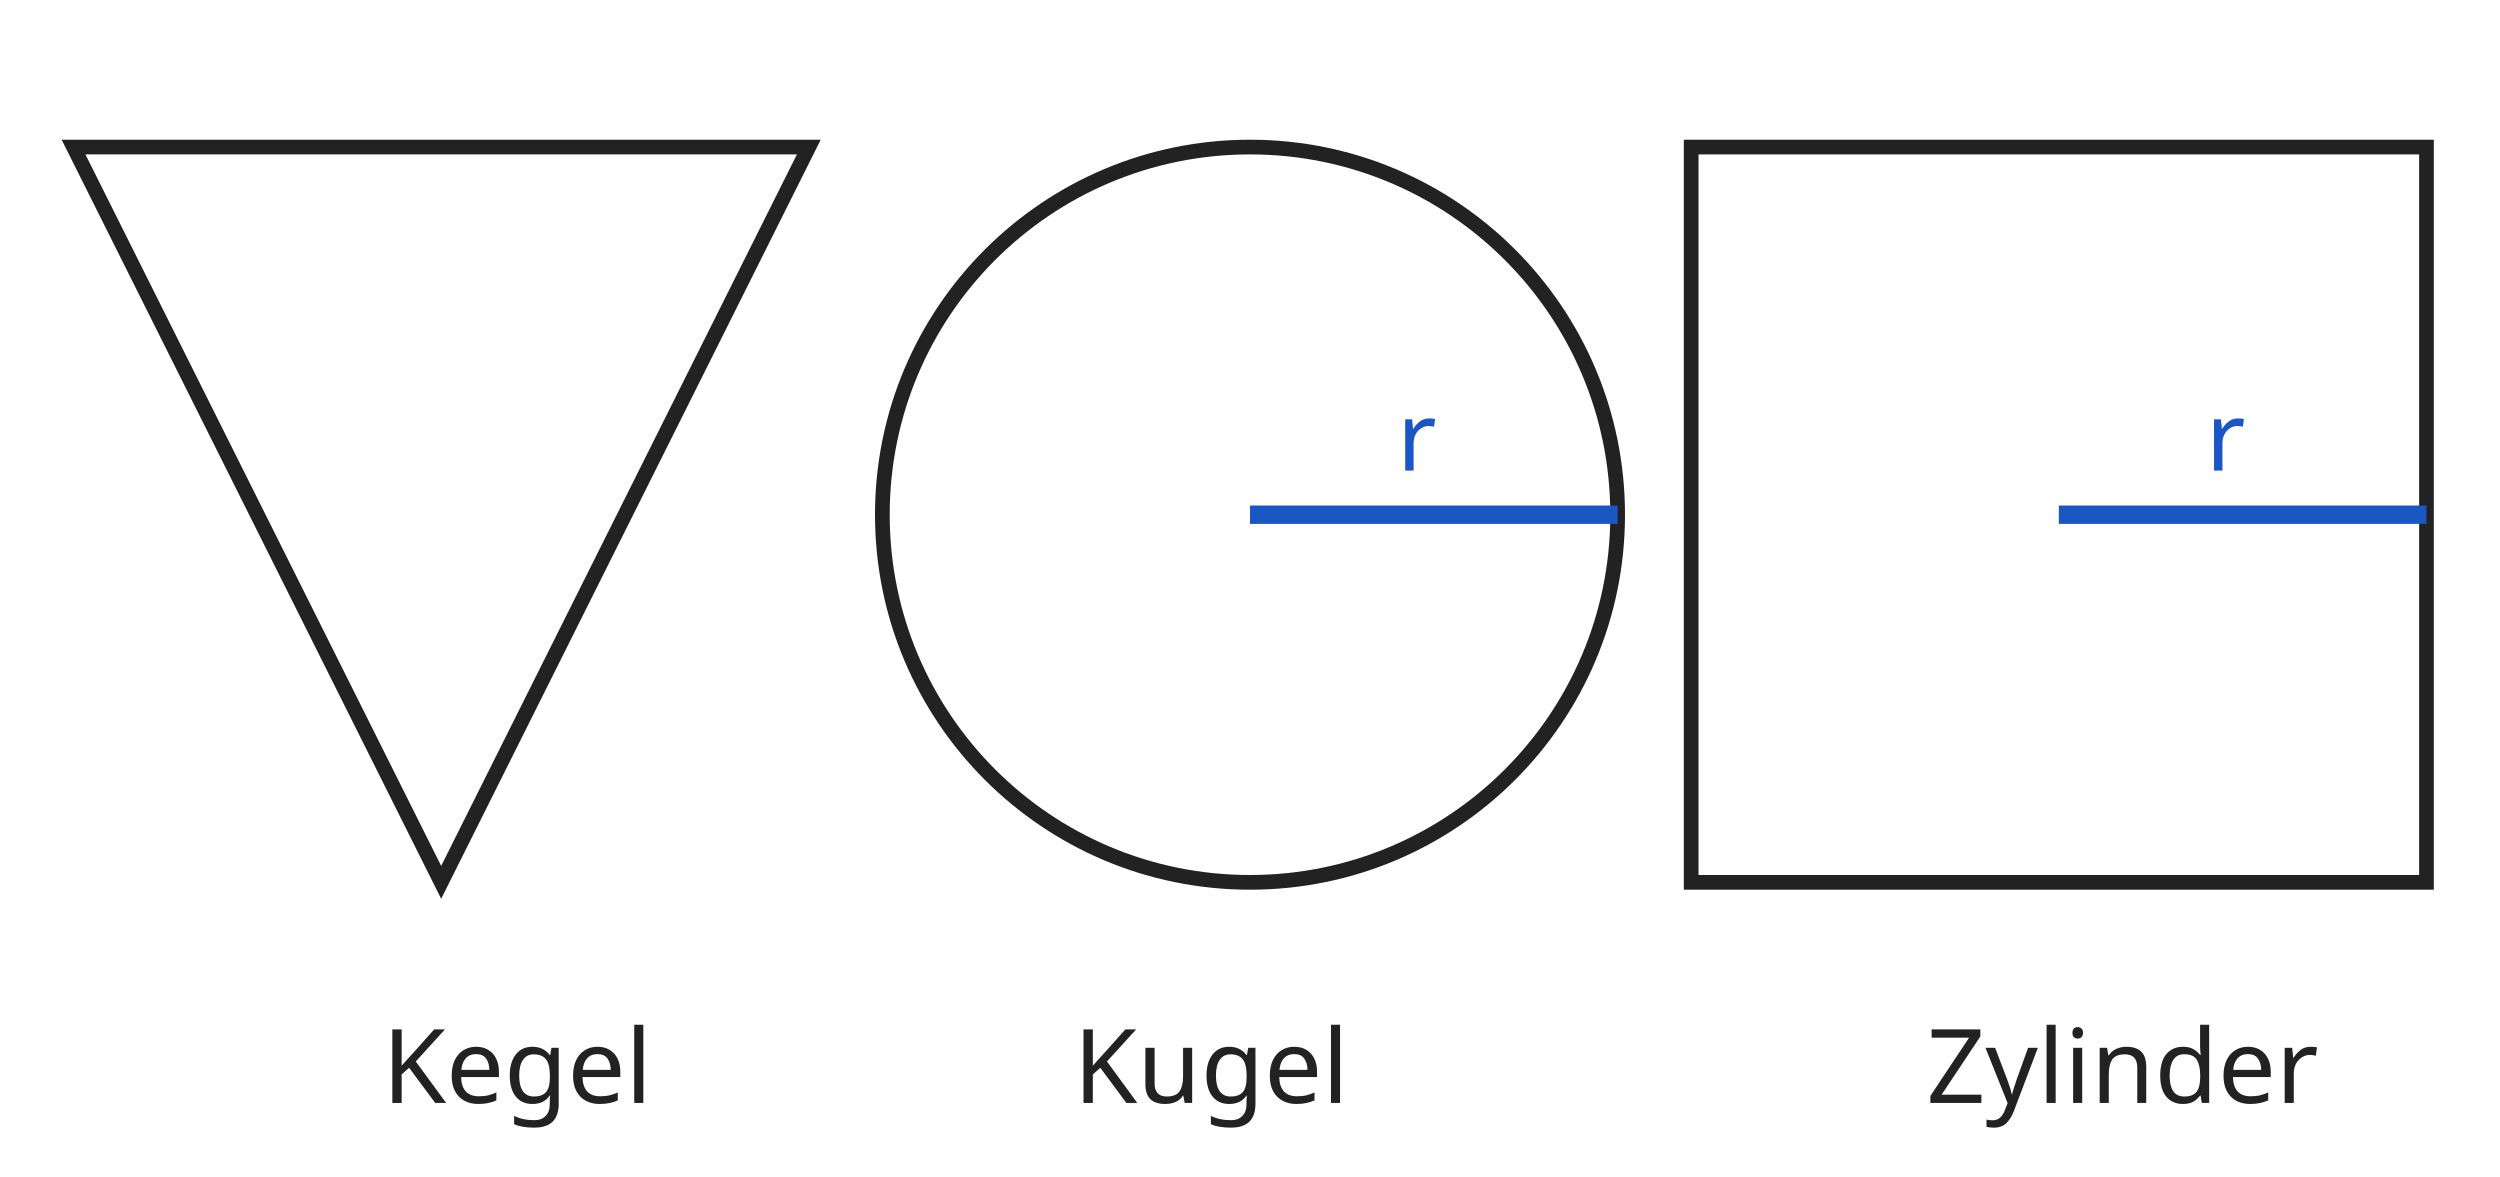
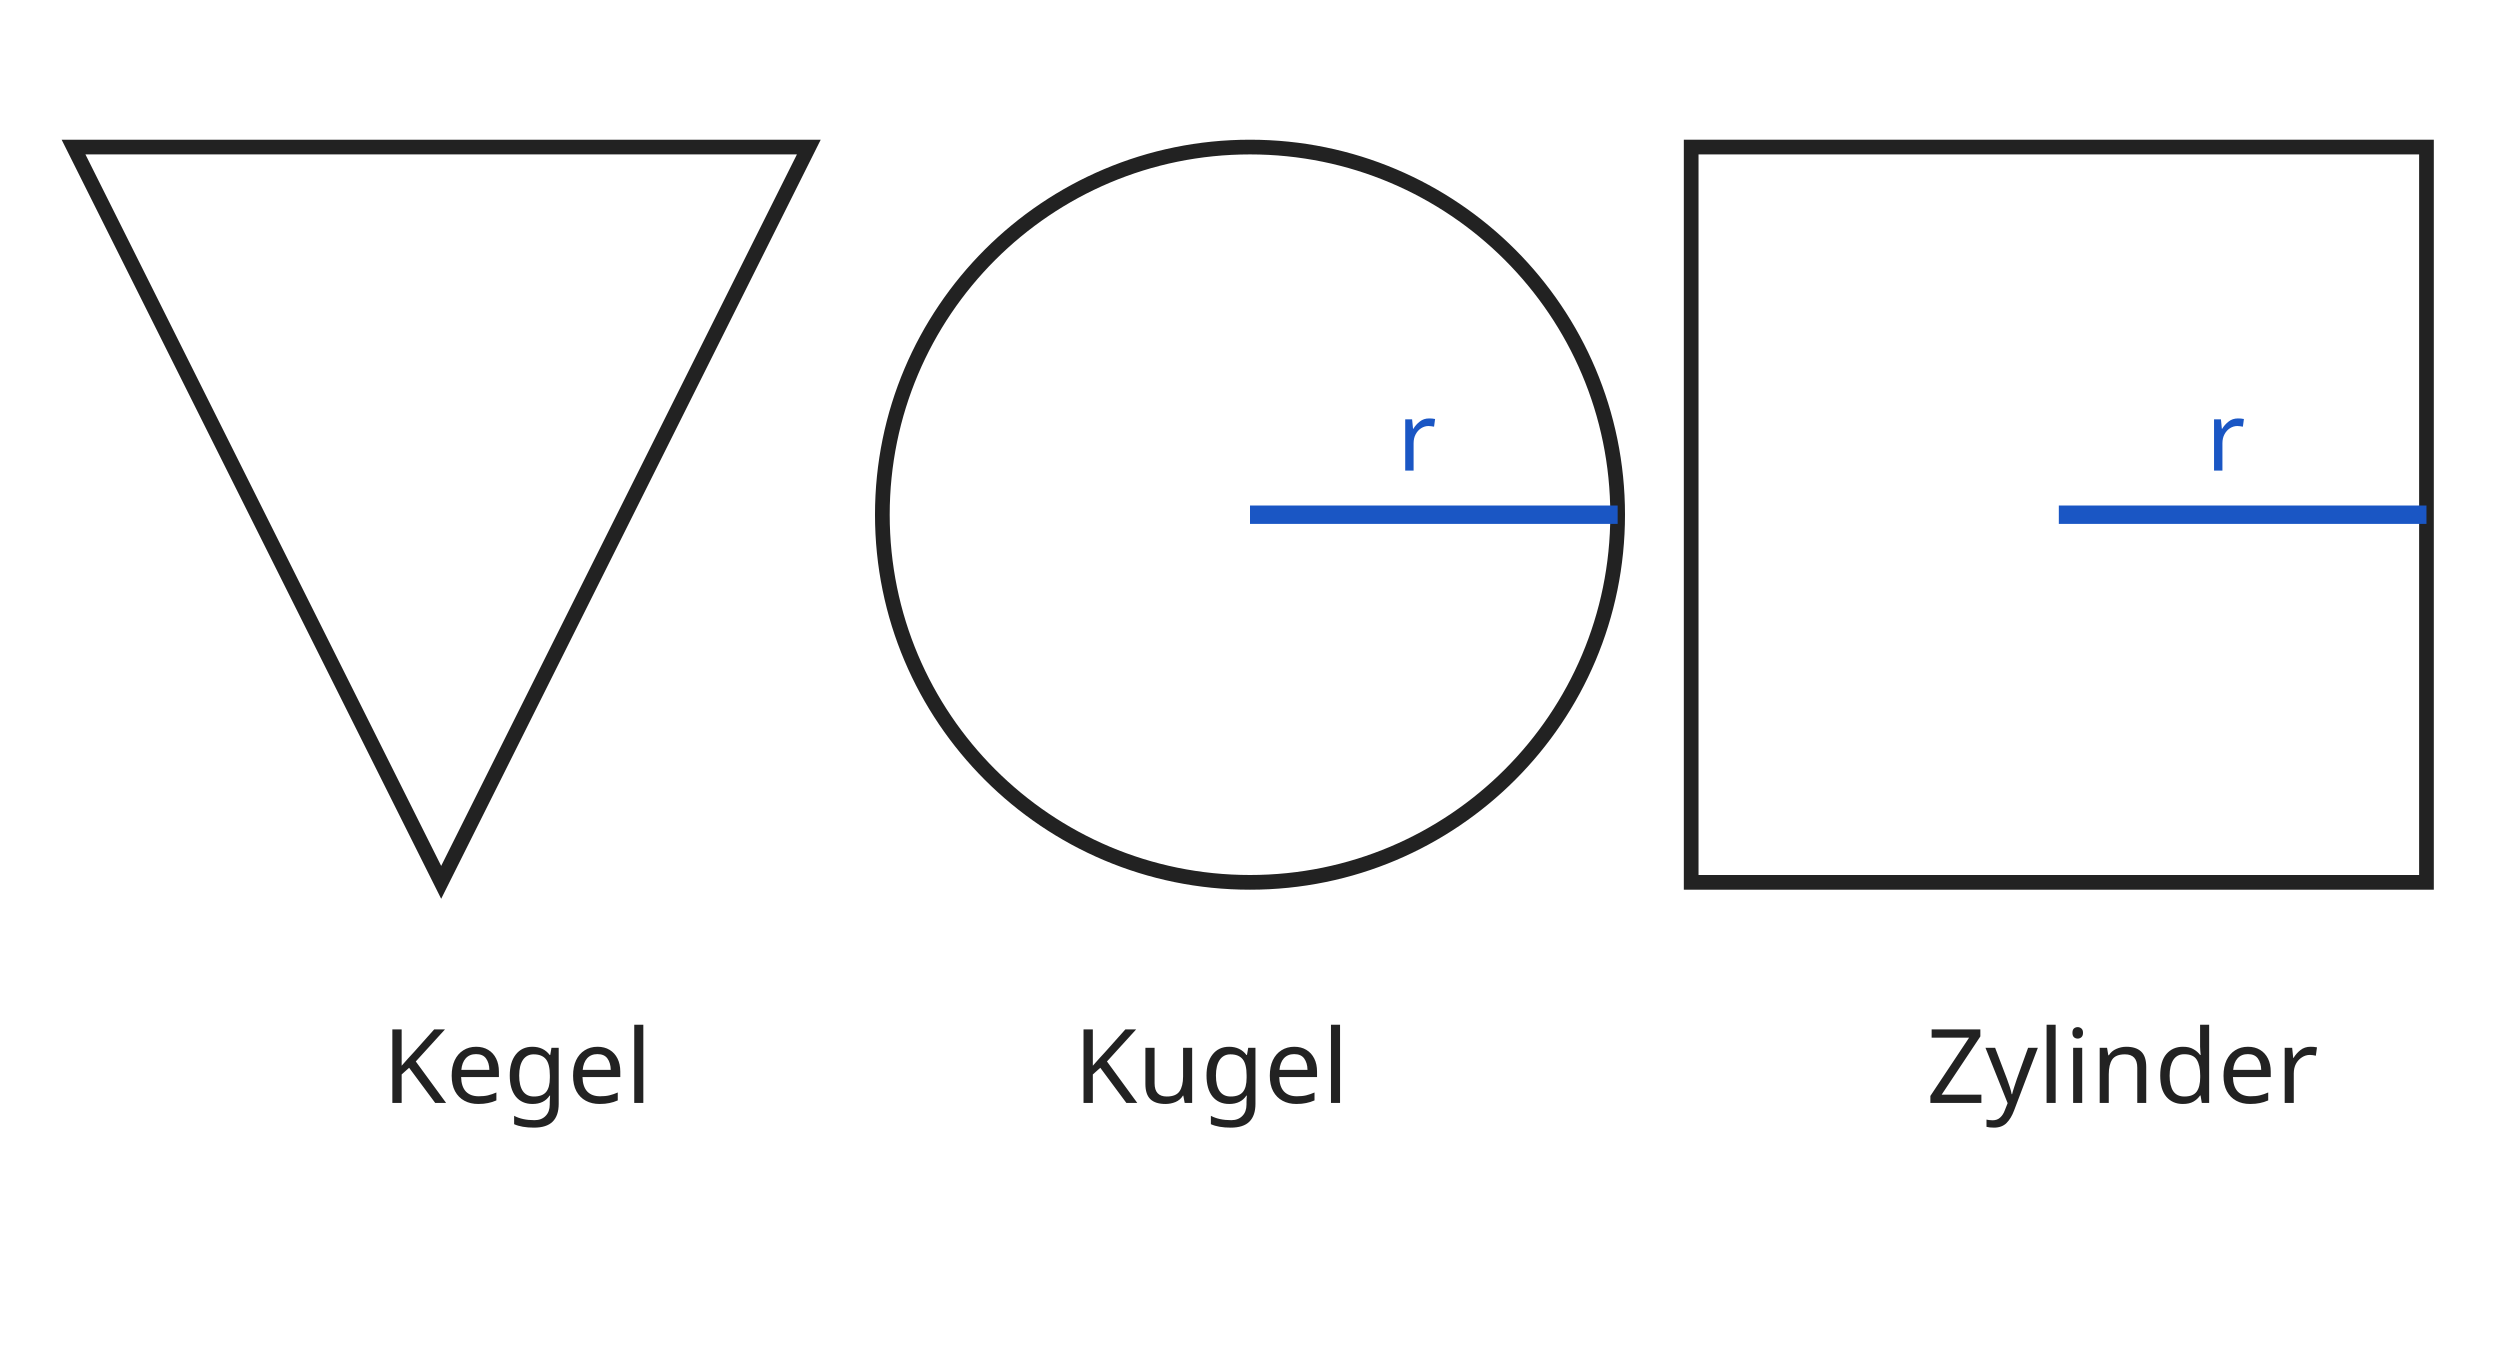
- <svg xmlns="http://www.w3.org/2000/svg" viewBox="0 0 340 160" role="img" aria-labelledby="t d">
+ <svg xmlns="http://www.w3.org/2000/svg" viewBox="0 0 340 185" role="img" aria-labelledby="t d">
  <g fill="none" stroke="#222" stroke-width="2">
    <polygon points="10,20 110,20 60,120" />
    <circle cx="170" cy="70" r="50" />
    <rect x="230" y="20" width="100" height="100" />
  </g>
  <line x1="280" y1="70" x2="330" y2="70" stroke="#1a56c4" stroke-width="2.5" />
  <text x="300" y="64" font-size="13" fill="#1a56c4" font-family="sans-serif">r</text>
  <line x1="170" y1="70" x2="220" y2="70" stroke="#1a56c4" stroke-width="2.5" />
  <text x="190" y="64" font-size="13" fill="#1a56c4" font-family="sans-serif">r</text>
  <text x="52" y="150" font-size="14" fill="#222" font-family="sans-serif">Kegel</text>
  <text x="146" y="150" font-size="14" fill="#222" font-family="sans-serif">Kugel</text>
  <text x="262" y="150" font-size="14" fill="#222" font-family="sans-serif">Zylinder</text>
</svg>
